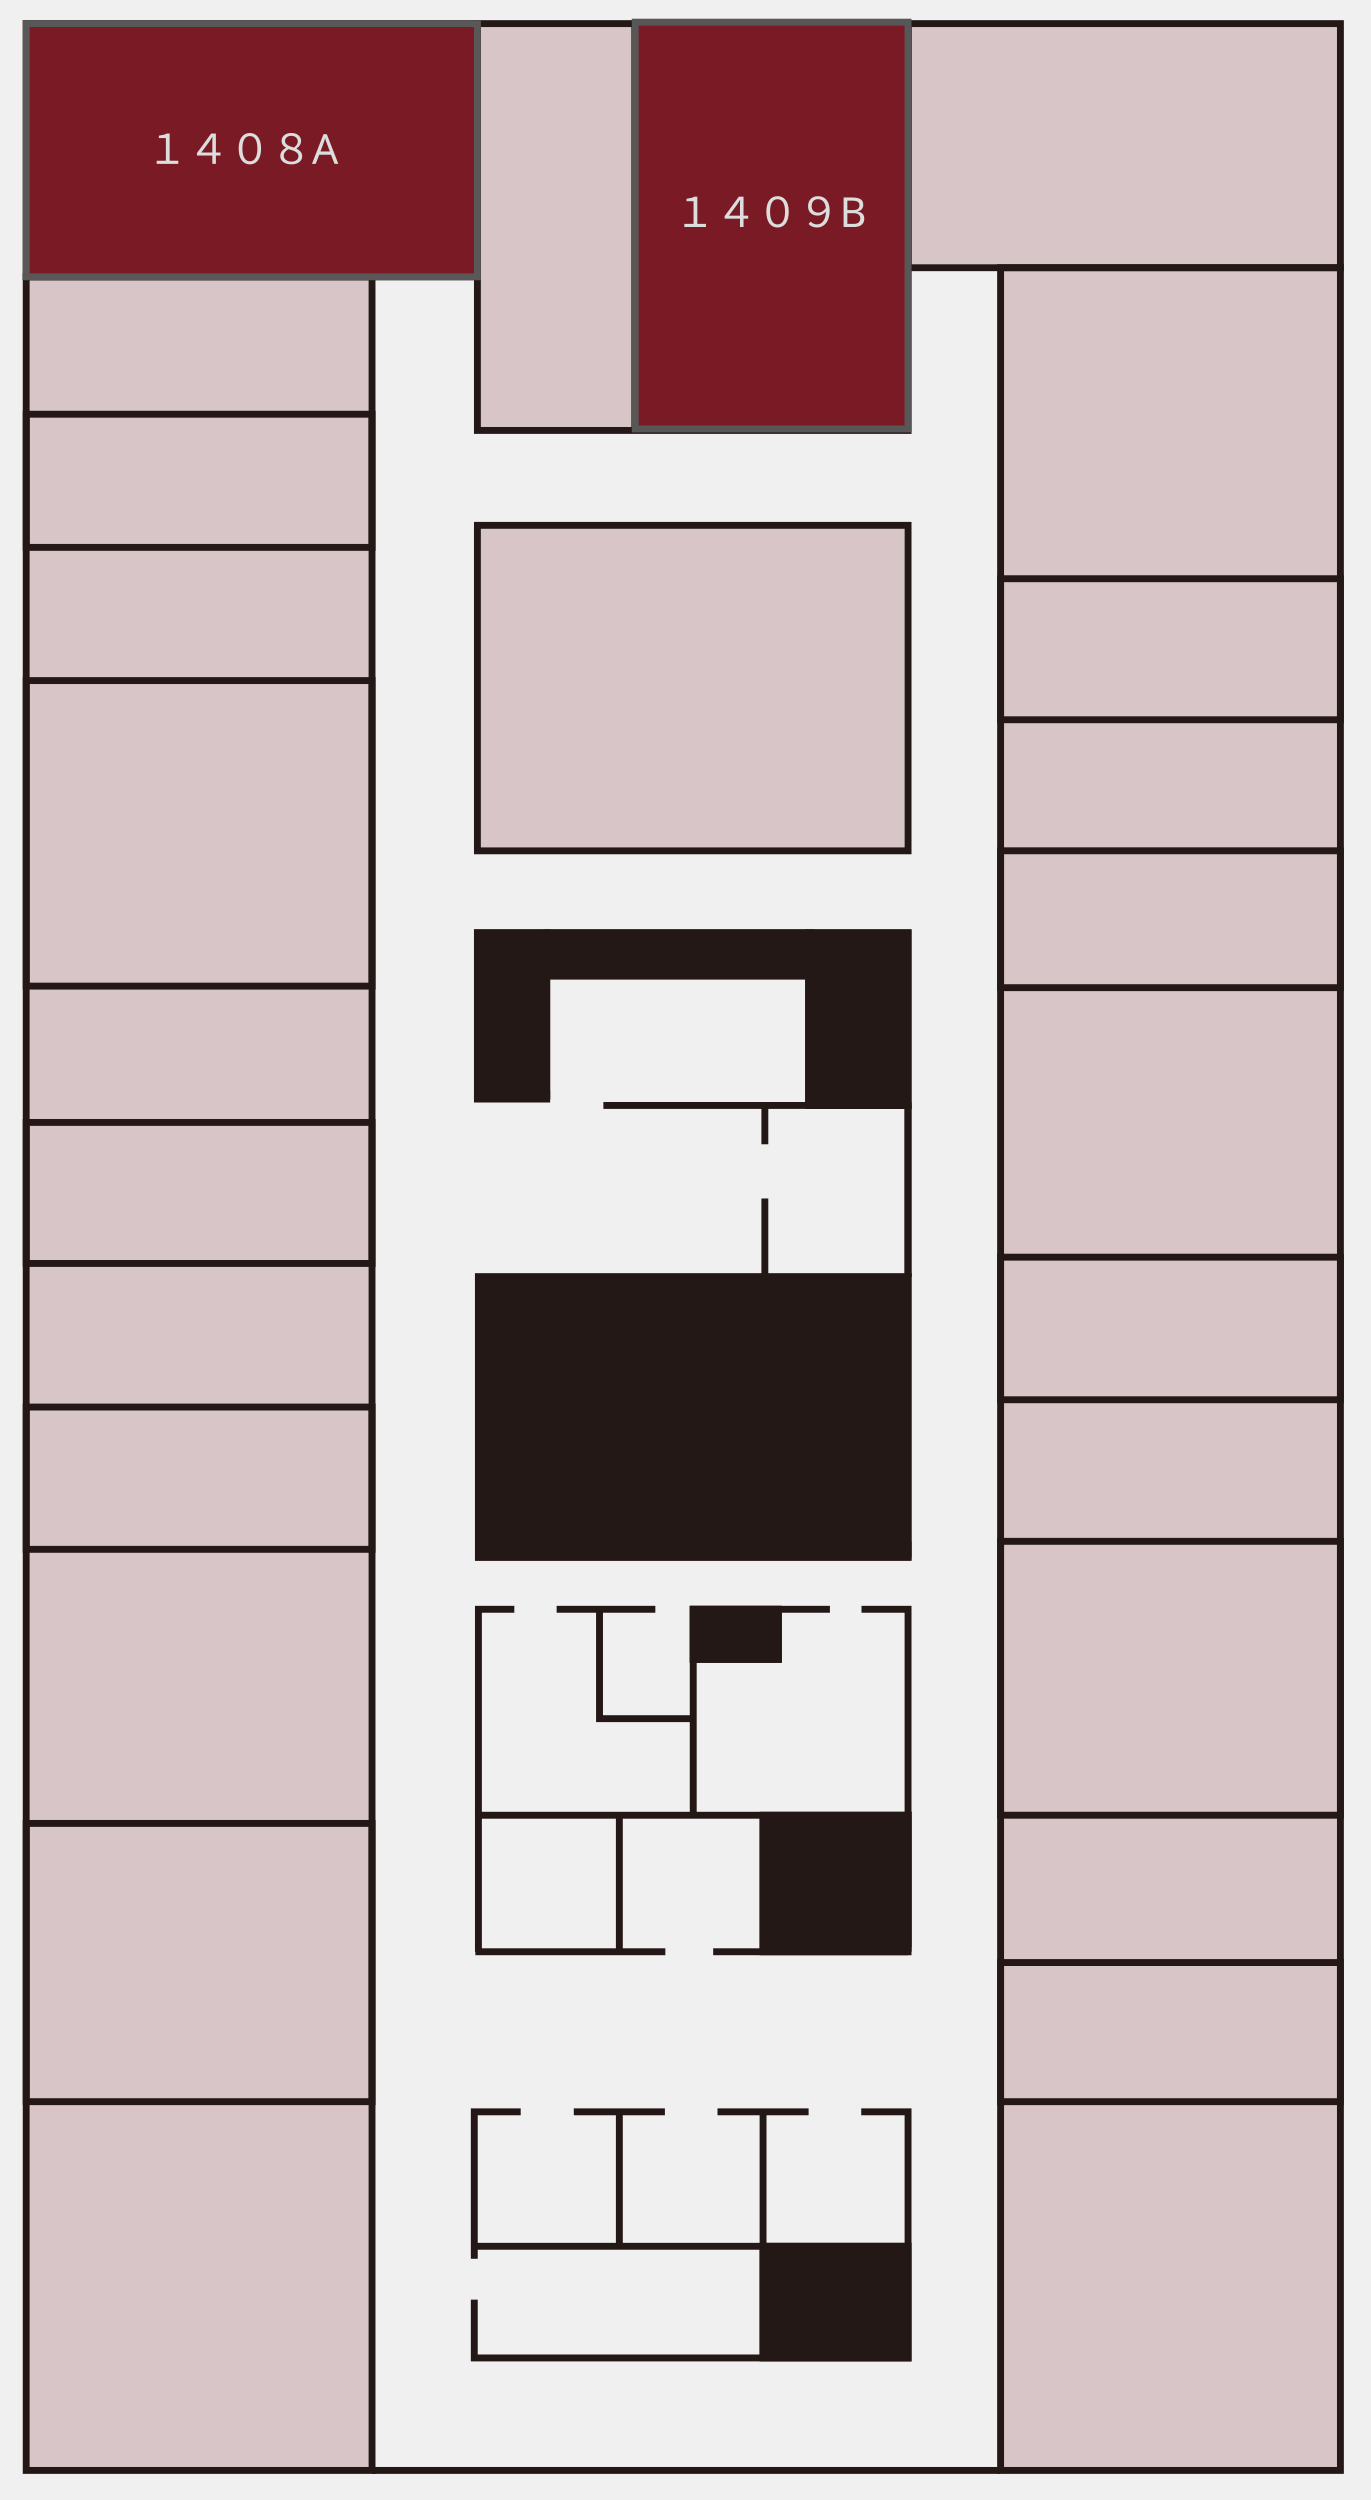
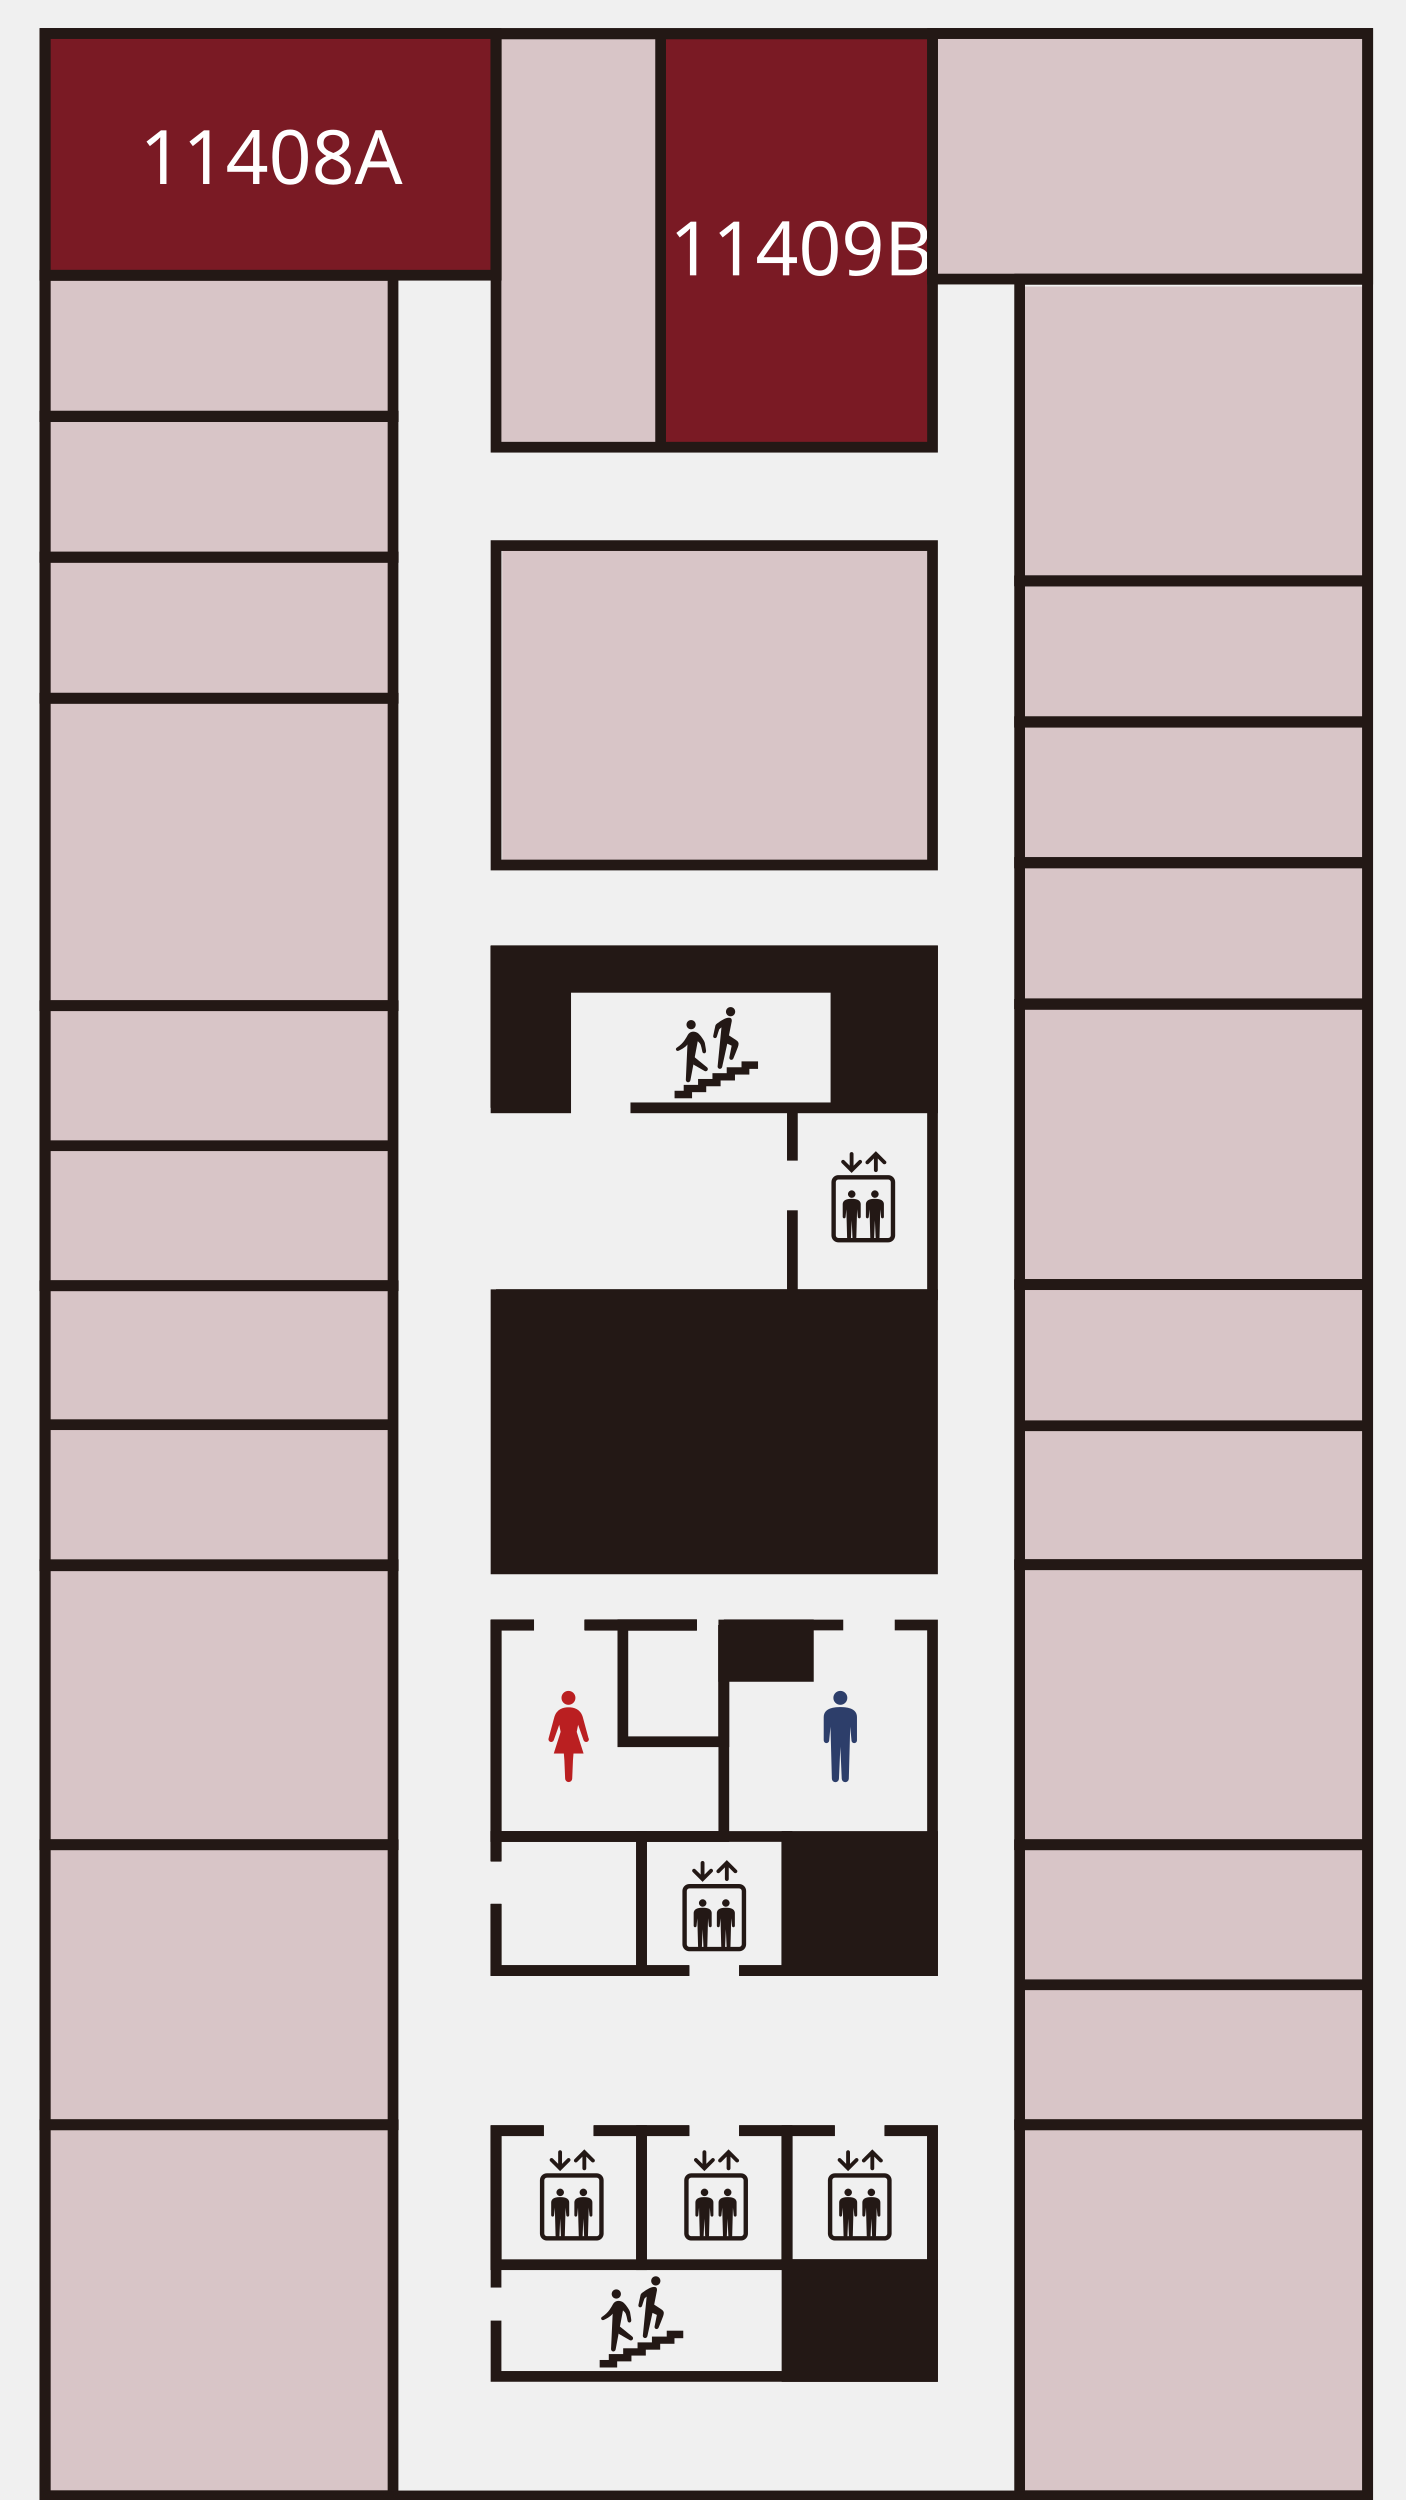
- <svg xmlns="http://www.w3.org/2000/svg" viewBox="0 0 397.61 725.04">
+ <svg xmlns="http://www.w3.org/2000/svg" viewBox="0 0 131 233">
  <defs>
    <style>
      .cls-1-1-14 {
        fill: none;
      }

      .cls-1-1-14, .cls-2-1-14 {
        stroke: #231815;
-       }
- 
-       .cls-1-1-14, .cls-2-1-14, .cls-3-1-14, .cls-4-1-14, .cls-5-1-14 {
        stroke-miterlimit: 10;
-         stroke-width: 2px;
+       }
+ 
+       .cls-3-1-14, .cls-4-1-14, .cls-5-1-14, .cls-6-1-14, .cls-7-1-14 {
+         stroke-width: 0px;
+       }
+ 
+       .cls-3-1-14, .cls-2-1-14 {
+         fill: #231815;
+       }
+ 
+       .cls-4-1-14 {
+         opacity: .2;
+       }
+ 
+       .cls-4-1-14, .cls-7-1-14 {
+         fill: #7a1a24;
+       }
+ 
+       .cls-5-1-14 {
+         fill: #2d3e6a;
      }

      .cls-6-1-14 {
-         fill: #dcdddd;
+         fill: #ba1f21;
+       }
+ 
+       .cls-8-1-14 {
+         fill: #fff;
        font-family: KozGoPr6N-Regular-90ms-RKSJ-H, 'Kozuka Gothic Pr6N';
-         font-size: 12px;
-       }
- 
-       .cls-2-1-14 {
-         fill: #231815;
-       }
- 
-       .cls-3-1-14 {
-         stroke: #595757;
-       }
- 
-       .cls-3-1-14, .cls-4-1-14, .cls-5-1-14 {
-         fill: #7a1a24;
-       }
- 
-       .cls-4-1-14 {
-         stroke: #585757;
-       }
- 
-       .cls-5-1-14 {
-         opacity: .2;
-         stroke: #dcdddd;
+         font-size: 7px;
      }
    </style>
  </defs>
-   <g id="_レイヤー_4" data-name="レイヤー 4">
-     
-   </g>
-   <g id="_レイヤー_3" data-name="レイヤー 3">
-     <rect class="cls-5-1-14" x="138.46" y="6.85" width="124.89" height="117.98" />
-     <rect class="cls-5-1-14" x="240.69" y="6.85" width="148.06" height="70.79" />
-     <rect class="cls-5-1-14" x="290.19" y="77.64" width="98.55" height="638.82" />
-     <rect class="cls-5-1-14" x="7.6" y="80.27" width="100.29" height="636.19" />
-     <rect class="cls-5-1-14" x="138.46" y="152.36" width="124.89" height="94.39" />
-   </g>
-   <g id="_レイヤー_2" data-name="レイヤー 2">
-     <polyline class="cls-1-1-14" points="249.77 612.46 263.35 612.46 263.35 683.84 137.55 683.84 137.55 666.93" />
-     <line class="cls-1-1-14" x1="208.09" y1="612.46" x2="234.51" y2="612.46" />
-     <line class="cls-1-1-14" x1="166.41" y1="612.46" x2="192.83" y2="612.46" />
-     <polyline class="cls-1-1-14" points="137.55 655.08 137.55 612.46 151.01 612.46" />
-     <line class="cls-1-1-14" x1="137.55" y1="651.46" x2="263.35" y2="651.46" />
-     <line class="cls-1-1-14" x1="221.3" y1="612.46" x2="221.3" y2="683.84" />
-     <line class="cls-1-1-14" x1="179.62" y1="612.46" x2="179.62" y2="651.46" />
-     <polyline class="cls-1-1-14" points="263.35 564.67 263.35 508.61 263.35 508.61 263.35 486.13 263.35 486.13 263.35 466.72 249.85 466.72" />
-     <polyline class="cls-1-1-14" points="263.34 370.31 263.34 320.6 263.34 320.42" />
-     <line class="cls-1-1-14" x1="263.34" y1="451.63" x2="263.34" y2="447.01" />
-     <polygon class="cls-1-1-14" points="263.34 370.31 263.34 451.63 245.67 451.63 245.67 451.63 156.52 451.63 156.52 451.63 138.75 451.63 138.75 370.31 263.34 370.31" />
-     <polyline class="cls-1-1-14" points="221.82 331.86 221.82 320.6 263.34 320.6 263.34 370.31" />
-     <line class="cls-1-1-14" x1="221.82" y1="370.31" x2="221.82" y2="347.58" />
-     <polygon class="cls-1-1-14" points="263.34 270.53 263.34 320.42 234.53 320.42 234.53 283.1 158.55 283.1 158.55 302.28 158.55 302.28 158.55 317.88 138.46 317.88 138.46 270.53 263.34 270.53" />
-     <line class="cls-1-1-14" x1="138.46" y1="317.88" x2="138.46" y2="318.75" />
-     <line class="cls-1-1-14" x1="221.82" y1="320.6" x2="174.99" y2="320.6" />
-     <line class="cls-1-1-14" x1="158.55" y1="318.75" x2="158.55" y2="316.21" />
-     <polyline class="cls-1-1-14" points="263.35 566.04 263.35 526.45 138.75 526.45 138.75 566.04" />
-     <polyline class="cls-1-1-14" points="206.83 566.04 241.22 566.04 241.22 566.04 263.35 566.04" />
-     <polyline class="cls-1-1-14" points="192.96 566.04 158.76 566.04 158.76 566.04 137.86 566.04" />
-     <line class="cls-1-1-14" x1="179.62" y1="526.45" x2="179.62" y2="566.04" />
-     <line class="cls-1-1-14" x1="221.3" y1="526.45" x2="221.3" y2="566.04" />
-     <polyline class="cls-1-1-14" points="240.69 466.72 201.05 466.72 201.05 526.45" />
-     <rect class="cls-1-1-14" x="201.05" y="466.72" width="24.69" height="14.53" />
-     <line class="cls-1-1-14" x1="190.06" y1="466.72" x2="161.43" y2="466.72" />
-     <polyline class="cls-1-1-14" points="173.87 466.72 173.87 498.44 201.05 498.44" />
-     <polyline class="cls-1-1-14" points="149.16 466.72 138.75 466.72 138.75 485.66 138.75 485.66 138.75 508.9 138.75 508.9 138.75 526.45" />
-     <rect class="cls-1-1-14" x="263.34" y="6.85" width="125.4" height="70.79" />
-     <rect class="cls-1-1-14" x="138.46" y="6.85" width="124.89" height="117.98" />
-     <rect class="cls-1-1-14" x="138.46" y="152.36" width="124.89" height="94.39" />
-     <rect class="cls-1-1-14" x="7.6" y="6.85" width="130.86" height="73.42" />
-     <rect class="cls-1-1-14" x="7.6" y="80.27" width="100.29" height="636.19" />
-     <rect class="cls-1-1-14" x="290.19" y="77.64" width="98.55" height="638.82" />
-     <line class="cls-1-1-14" x1="107.89" y1="716.46" x2="290.19" y2="716.46" />
-     <line class="cls-1-1-14" x1="184.11" y1="6.85" x2="184.11" y2="124.83" />
-     <rect class="cls-1-1-14" x="7.6" y="120.13" width="100.29" height="38.62" />
-     <rect class="cls-1-1-14" x="7.6" y="197.38" width="100.29" height="88.61" />
-     <rect class="cls-1-1-14" x="7.6" y="325.52" width="100.29" height="40.9" />
-     <rect class="cls-1-1-14" x="7.6" y="408.07" width="100.29" height="41.26" />
-     <rect class="cls-1-1-14" x="7.6" y="528.82" width="100.29" height="80.7" />
-     <rect class="cls-1-1-14" x="290.19" y="569.17" width="98.55" height="40.35" />
-     <rect class="cls-1-1-14" x="290.19" y="447.01" width="98.55" height="79.43" />
-     <rect class="cls-1-1-14" x="290.19" y="364.6" width="98.55" height="41.35" />
-     <rect class="cls-1-1-14" x="290.19" y="246.74" width="98.55" height="39.7" />
-     <rect class="cls-1-1-14" x="290.19" y="167.84" width="98.55" height="40.9" />
-     <rect class="cls-2-1-14" x="201.05" y="466.72" width="24.69" height="14.53" />
-     <rect class="cls-2-1-14" x="138.46" y="270.53" width="20.09" height="48.22" />
-     <rect class="cls-2-1-14" x="234.51" y="270.53" width="28.84" height="50.07" />
-     <rect class="cls-2-1-14" x="158.55" y="270.53" width="76.54" height="12.29" />
-     <rect class="cls-2-1-14" x="138.75" y="370.31" width="124.59" height="81.31" />
-     <rect class="cls-2-1-14" x="221.3" y="526.45" width="42.05" height="39.6" />
-     <rect class="cls-2-1-14" x="221.3" y="651.46" width="42.05" height="32.37" />
+   <g id="_11409B" data-name="11409B">
+     <rect class="cls-7-1-14" x="61.57" y="3.3" width="25.35" height="38.38" />
+     <text class="cls-8-1-14" transform="translate(62.41 25.66)">
+       <tspan x="0" y="0">11409B</tspan>
+     </text>
  </g>
  <g id="_11408A" data-name="11408A">
-     <rect class="cls-3-1-14" x="7.6" y="6.85" width="130.86" height="73.42" />
-     <text class="cls-6-1-14" transform="translate(42.47 47.53)">
-       <tspan x="0" y="0">１４０８A</tspan>
+     <rect class="cls-7-1-14" x="4.2" y="3.12" width="42.03" height="22.53" />
+     <text class="cls-8-1-14" transform="translate(13.03 17.15)">
+       <tspan x="0" y="0">11408A</tspan>
    </text>
  </g>
-   <g id="_11409B" data-name="11409B">
-     <rect class="cls-4-1-14" x="184.22" y="6.43" width="79.12" height="117.98" />
-     <text class="cls-6-1-14" transform="translate(195.5 65.84)">
-       <tspan x="0" y="0">１４０９B</tspan>
-     </text>
+   <g id="_レイヤー_1" data-name="レイヤー 1">
+     <rect class="cls-4-1-14" x="87.36" y="3.16" width="40.1" height="22.85" />
+     <rect class="cls-4-1-14" x="46.81" y="51.07" width="40.1" height="29.54" />
+     <rect class="cls-4-1-14" x="95.03" y="26.7" width="32.43" height="205.92" />
+     <rect class="cls-4-1-14" x="46.23" y="3.3" width="15.34" height="38.38" />
+     <rect class="cls-4-1-14" x="4.2" y="25.88" width="32.43" height="206.75" />
+     <rect class="cls-1-1-14" x="86.91" y="3.12" width="40.56" height="22.89" />
+     <rect class="cls-1-1-14" x="46.23" y="50.85" width="40.68" height="29.77" />
+     <rect class="cls-1-1-14" x="4.2" y="3.12" width="42.03" height="22.53" />
+     <rect class="cls-1-1-14" x="4.2" y="65.07" width="32.43" height="28.66" />
+     <rect class="cls-1-1-14" x="4.2" y="171.93" width="32.43" height="26.1" />
+     <rect class="cls-2-1-14" x="46.23" y="120.67" width="40.68" height="25.55" />
+     <polyline class="cls-1-1-14" points="46.23 103.25 46.23 88.63 86.91 88.63 86.91 120.67 46.23 120.67" />
+     <line class="cls-1-1-14" x1="73.85" y1="112.8" x2="73.85" y2="120.67" />
+     <line class="cls-1-1-14" x1="73.85" y1="103.25" x2="73.85" y2="108.17" />
+     <polyline class="cls-2-1-14" points="58.76 103.25 77.91 103.25 77.91 92.02 52.72 92.02 52.72 103.25 46.23 103.25 46.23 88.63 86.91 88.63 86.91 103.25 58.76 103.25" />
+     <g>
+       <path class="cls-3-1-14" d="m68.52,94.29c0,.24-.19.43-.43.43s-.43-.19-.43-.43.19-.43.43-.43.43.19.43.43Z" />
+       <polygon class="cls-3-1-14" points="70.65 98.92 69.11 98.92 69.11 99.47 67.73 99.47 67.73 100.02 66.4 100.02 66.4 100.56 65.06 100.56 65.06 101.11 63.72 101.11 63.72 101.66 62.87 101.66 62.87 102.36 64.5 102.36 64.5 101.79 65.82 101.79 65.82 101.24 67.16 101.24 67.16 100.7 68.5 100.7 68.5 100.15 69.84 100.15 69.84 99.62 70.65 99.62 70.65 98.92" />
+       <path class="cls-3-1-14" d="m68.61,96.94c-.32-.21-.63-.41-.67-.44.11-.54.21-1.03.26-1.33,0,0,.04-.27-.17-.31-.3-.06-.72.17-1.2.53-.05.04-.13.1-.16.21-.03.1-.14.69-.2.94-.02.09.03.19.13.21.09.02.18-.03.21-.13.07-.21.2-.65.22-.68.02-.04.21-.19.21-.19l-.36,3.66c0,.11.09.19.19.21.12.01.22-.08.24-.2,0,0,.24-1.06.47-2.15l.41.19-.21,1.06c-.03.1.02.21.12.25.1.03.21-.02.25-.12,0,0,.37-.9.42-1.06.05-.17.18-.43-.15-.64Z" />
+       <g>
+         <path class="cls-3-1-14" d="m64.84,95.5c0,.24-.19.43-.43.43s-.43-.19-.43-.43.19-.43.43-.43.43.19.43.43Z" />
+         <path class="cls-3-1-14" d="m65.81,97.97s-.06-.47-.12-.76c-.02-.07-.04-.13-.09-.22-.17-.29-.41-.63-.63-.75-.35-.18-.69-.08-.86.2-.17.3-.39.78-1,1.18-.08.05-.14.12-.11.21.03.09.12.14.21.11.01,0,.02,0,.03-.01.13-.06.65-.3.83-.59l-.15,3.28c-.01.12.07.23.19.25.12.01.22-.08.24-.2l.68-3.63s.22.18.27.33c.04.1.11.39.16.65,0,0,0,0,0,0,.02.1.1.16.19.15.09-.01.16-.1.15-.19Z" />
+         <path class="cls-3-1-14" d="m65.89,99.47l-1.21-.98-.1.7,1.06.61c.09.07.22.05.29-.04.07-.09.05-.22-.04-.29Z" />
+       </g>
+     </g>
+     <g>
+       <g>
+         <path class="cls-3-1-14" d="m79.73,111.29c0,.2-.16.35-.35.35s-.35-.16-.35-.35.16-.35.35-.35.35.16.35.35Z" />
+         <path class="cls-3-1-14" d="m79.38,111.73c-.25,0-.84.02-.84.51v1.17c0,.08.06.14.13.14.08,0,.14-.06.14-.13l.07-.71.07,2.64c0,.1.08.18.18.18s.18-.08.18-.18l.07-1.62.07,1.62c0,.1.08.18.18.18s.18-.08.18-.18l.07-2.64.07.71c0,.08.07.13.14.13.08,0,.13-.07.13-.14v-1.17c0-.49-.59-.51-.84-.51Z" />
+       </g>
+       <g>
+         <path class="cls-3-1-14" d="m81.89,111.29c0,.2-.16.35-.35.35s-.35-.16-.35-.35.16-.35.35-.35.35.16.35.35Z" />
+         <path class="cls-3-1-14" d="m81.54,111.73c-.25,0-.84.02-.84.51v1.17c0,.08.06.14.13.14.08,0,.14-.06.14-.13l.07-.71.07,2.64c0,.1.08.18.18.18s.18-.08.18-.18l.07-1.62.07,1.62c0,.1.08.18.18.18s.18-.08.18-.18l.07-2.64.07.71c0,.08.07.13.14.13.08,0,.13-.07.13-.14v-1.17c0-.49-.59-.51-.84-.51Z" />
+       </g>
+       <path class="cls-3-1-14" d="m82.78,115.79h-4.64c-.36,0-.65-.29-.65-.65v-4.97c0-.36.29-.65.65-.65h4.64c.36,0,.65.29.65.65v4.97c0,.36-.29.65-.65.65Zm-4.64-5.86c-.13,0-.24.11-.24.24v4.97c0,.13.11.24.24.24h4.64c.13,0,.24-.11.24-.24v-4.97c0-.13-.11-.24-.24-.24h-4.64Z" />
+       <path class="cls-3-1-14" d="m82.55,108.21l-.79-.79h0s-.13-.13-.13-.13l-.13.13h0s-.79.79-.79.79c-.07.07-.07.18,0,.25.07.07.18.07.25,0l.49-.49v1.09c0,.1.08.18.18.18s.18-.08.18-.18v-1.09s.49.49.49.49c.04.04.08.05.13.05s.09-.02.13-.05c.07-.07.07-.18,0-.25Z" />
+       <path class="cls-3-1-14" d="m80.29,108.15c-.07-.07-.18-.07-.25,0l-.49.49v-1.09c0-.1-.08-.18-.18-.18s-.18.08-.18.18v1.09s-.49-.49-.49-.49c-.07-.07-.18-.07-.25,0-.07.07-.07.18,0,.25l.79.79h0s.13.13.13.13l.13-.13h0s.79-.79.79-.79c.07-.07.07-.18,0-.25Z" />
+     </g>
+     <rect class="cls-1-1-14" x="46.23" y="3.16" width="40.68" height="38.52" />
+     <line class="cls-1-1-14" x1="61.57" y1="3.02" x2="61.57" y2="41.68" />
+     <polyline class="cls-1-1-14" points="83.39 151.45 86.91 151.45 86.91 183.66 68.89 183.66" />
+     <line class="cls-1-1-14" x1="67.46" y1="151.45" x2="78.59" y2="151.45" />
+     <line class="cls-1-1-14" x1="54.48" y1="151.45" x2="64.95" y2="151.45" />
+     <polyline class="cls-1-1-14" points="46.23 173.48 46.23 151.45 49.77 151.45" />
+     <polyline class="cls-1-1-14" points="64.24 183.66 46.23 183.66 46.23 177.44" />
+     <polyline class="cls-1-1-14" points="64.95 151.45 58.05 151.45 58.05 162.33 67.46 162.33 67.46 151.45" />
+     <line class="cls-1-1-14" x1="64.95" y1="151.45" x2="54.48" y2="151.45" />
+     <polyline class="cls-1-1-14" points="49.77 151.45 46.23 151.45 46.23 171.16 67.46 171.16 67.46 151.45" />
+     <rect class="cls-2-1-14" x="67.46" y="151.45" width="7.88" height="4.79" />
+     <polyline class="cls-1-1-14" points="68.89 183.66 73.35 183.66 73.35 171.16 59.79 171.16 59.79 183.66 64.24 183.66" />
+     <polyline class="cls-1-1-14" points="46.23 177.44 46.23 183.66 59.79 183.66 59.79 171.16 46.23 171.16 46.23 173.48" />
+     <rect class="cls-2-1-14" x="73.35" y="171.16" width="13.56" height="12.5" />
+     <g>
+       <path class="cls-5-1-14" d="m78.97,158.24c0,.36-.29.65-.65.65s-.65-.29-.65-.65.29-.65.65-.65.65.29.65.65Z" />
+       <path class="cls-5-1-14" d="m78.32,159.1c-.46,0-1.55.04-1.55.94v2.15c0,.14.1.26.24.27.14,0,.26-.1.27-.24l.12-1.3.13,4.85c0,.18.15.33.33.33s.33-.15.33-.33l.13-2.98.13,2.98c0,.18.15.33.33.33s.33-.15.33-.33l.13-4.85.12,1.3c0,.14.13.25.27.24s.25-.13.24-.27v-2.15c0-.9-1.09-.94-1.55-.94Z" />
+     </g>
+     <g>
+       <path class="cls-6-1-14" d="m52.98,158.89c.36,0,.65-.29.65-.65s-.29-.65-.65-.65-.65.29-.65.65.29.65.65.65Z" />
+       <path class="cls-6-1-14" d="m54.85,162.01l-.51-1.89c-.21-.87-.89-1-1.35-1s-1.14.13-1.35,1l-.51,1.89c-.05.13.02.28.15.33.13.05.28-.02.33-.15l.51-1.44.13.66-.64,2.02h.94s.05.63.05.63l.07,1.7c0,.18.15.33.33.33s.33-.15.33-.33l.07-1.7.05-.63h.94s-.64-2.02-.64-2.02l.13-.66.51,1.44c.05.13.2.2.33.15.13-.05.2-.2.15-.33Z" />
+     </g>
+     <g>
+       <g>
+         <path class="cls-3-1-14" d="m65.84,177.36c0,.2-.16.35-.35.35s-.35-.16-.35-.35.16-.35.35-.35.35.16.35.35Z" />
+         <path class="cls-3-1-14" d="m65.49,177.8c-.25,0-.84.02-.84.51v1.17c0,.08.06.14.13.14.08,0,.14-.06.14-.13l.07-.71.07,2.64c0,.1.08.18.18.18s.18-.08.18-.18l.07-1.62.07,1.62c0,.1.08.18.18.18s.18-.08.18-.18l.07-2.64.07.71c0,.08.07.13.14.13.08,0,.13-.07.13-.14v-1.17c0-.49-.59-.51-.84-.51Z" />
+       </g>
+       <g>
+         <path class="cls-3-1-14" d="m68,177.36c0,.2-.16.35-.35.35s-.35-.16-.35-.35.16-.35.35-.35.35.16.35.35Z" />
+         <path class="cls-3-1-14" d="m67.65,177.8c-.25,0-.84.02-.84.51v1.17c0,.08.06.14.13.14.08,0,.14-.06.14-.13l.07-.71.07,2.64c0,.1.08.18.18.18s.18-.08.18-.18l.07-1.62.07,1.62c0,.1.08.18.18.18s.18-.08.18-.18l.07-2.64.07.71c0,.08.07.13.14.13.08,0,.13-.07.13-.14v-1.17c0-.49-.59-.51-.84-.51Z" />
+       </g>
+       <path class="cls-3-1-14" d="m68.89,181.86h-4.64c-.36,0-.65-.29-.65-.65v-4.97c0-.36.29-.65.65-.65h4.64c.36,0,.65.29.65.65v4.97c0,.36-.29.65-.65.65Zm-4.64-5.86c-.13,0-.24.11-.24.24v4.97c0,.13.11.24.24.24h4.64c.13,0,.24-.11.24-.24v-4.97c0-.13-.11-.24-.24-.24h-4.64Z" />
+       <path class="cls-3-1-14" d="m68.66,174.28l-.79-.79h0s-.13-.13-.13-.13l-.13.13h0s-.79.79-.79.79c-.07.07-.07.18,0,.25.07.07.18.07.25,0l.49-.49v1.09c0,.1.08.18.18.18s.18-.08.18-.18v-1.09s.49.49.49.49c.04.04.08.05.13.05s.09-.02.13-.05c.07-.07.07-.18,0-.25Z" />
+       <path class="cls-3-1-14" d="m66.4,174.22c-.07-.07-.18-.07-.25,0l-.49.49v-1.09c0-.1-.08-.18-.18-.18s-.18.08-.18.18v1.09s-.49-.49-.49-.49c-.07-.07-.18-.07-.25,0-.07.07-.07.18,0,.25l.79.79h0s.13.13.13.13l.13-.13h0s.79-.79.79-.79c.07-.07.07-.18,0-.25Z" />
+     </g>
+     <polyline class="cls-1-1-14" points="46.23 213.2 46.23 198.58 50.68 198.58" />
+     <polyline class="cls-1-1-14" points="82.45 198.58 86.91 198.58 86.91 221.48 46.23 221.48 46.23 216.28" />
+     <line class="cls-1-1-14" x1="68.89" y1="198.58" x2="77.8" y2="198.58" />
+     <line class="cls-1-1-14" x1="55.33" y1="198.58" x2="64.24" y2="198.58" />
+     <polyline class="cls-1-1-14" points="50.68 198.58 46.23 198.58 46.23 211.07 59.79 211.07 59.79 198.58 55.33 198.58" />
+     <polyline class="cls-1-1-14" points="64.24 198.58 59.79 198.58 59.79 211.07 73.35 211.07 73.35 198.58 68.89 198.58" />
+     <polyline class="cls-1-1-14" points="77.8 198.58 73.35 198.58 73.35 211.07 86.91 211.07 86.91 198.58 82.45 198.58" />
+     <rect class="cls-2-1-14" x="73.35" y="211.07" width="13.56" height="10.41" />
+     <g>
+       <g>
+         <path class="cls-3-1-14" d="m52.56,204.33c0,.2-.16.35-.35.35s-.35-.16-.35-.35.16-.35.35-.35.35.16.35.35Z" />
+         <path class="cls-3-1-14" d="m52.21,204.77c-.25,0-.84.02-.84.51v1.17c0,.08.06.14.13.14.08,0,.14-.06.14-.13l.07-.71.07,2.64c0,.1.08.18.18.18s.18-.08.18-.18l.07-1.62.07,1.62c0,.1.08.18.18.18s.18-.08.18-.18l.07-2.64.07.71c0,.08.07.13.14.13.08,0,.13-.07.13-.14v-1.17c0-.49-.59-.51-.84-.51Z" />
+       </g>
+       <g>
+         <path class="cls-3-1-14" d="m54.72,204.33c0,.2-.16.35-.35.35s-.35-.16-.35-.35.16-.35.35-.35.35.16.35.35Z" />
+         <path class="cls-3-1-14" d="m54.37,204.77c-.25,0-.84.02-.84.51v1.17c0,.08.06.14.13.14.08,0,.14-.06.14-.13l.07-.71.07,2.64c0,.1.08.18.18.18s.18-.08.18-.18l.07-1.62.07,1.62c0,.1.08.18.18.18s.18-.08.18-.18l.07-2.64.07.71c0,.08.07.13.14.13.08,0,.13-.07.13-.14v-1.17c0-.49-.59-.51-.84-.51Z" />
+       </g>
+       <path class="cls-3-1-14" d="m55.61,208.82h-4.64c-.36,0-.65-.29-.65-.65v-4.97c0-.36.29-.65.65-.65h4.64c.36,0,.65.29.65.65v4.97c0,.36-.29.65-.65.65Zm-4.64-5.86c-.13,0-.24.11-.24.24v4.97c0,.13.11.24.24.24h4.64c.13,0,.24-.11.24-.24v-4.97c0-.13-.11-.24-.24-.24h-4.64Z" />
+       <path class="cls-3-1-14" d="m55.38,201.24l-.79-.79h0s-.13-.13-.13-.13l-.13.13h0s-.79.79-.79.79c-.07.07-.07.18,0,.25.07.07.18.07.25,0l.49-.49v1.09c0,.1.08.18.18.18s.18-.08.18-.18v-1.09s.49.49.49.49c.04.04.08.05.13.05s.09-.02.13-.05c.07-.07.07-.18,0-.25Z" />
+       <path class="cls-3-1-14" d="m53.12,201.18c-.07-.07-.18-.07-.25,0l-.49.49v-1.09c0-.1-.08-.18-.18-.18s-.18.08-.18.18v1.09s-.49-.49-.49-.49c-.07-.07-.18-.07-.25,0-.07.07-.07.18,0,.25l.79.79h0s.13.13.13.13l.13-.13h0s.79-.79.79-.79c.07-.07.07-.18,0-.25Z" />
+     </g>
+     <g>
+       <g>
+         <path class="cls-3-1-14" d="m66.01,204.33c0,.2-.16.35-.35.35s-.35-.16-.35-.35.16-.35.35-.35.35.16.35.35Z" />
+         <path class="cls-3-1-14" d="m65.65,204.77c-.25,0-.84.02-.84.51v1.17c0,.08.06.14.13.14.08,0,.14-.06.14-.13l.07-.71.07,2.64c0,.1.08.18.18.18s.18-.08.18-.18l.07-1.62.07,1.62c0,.1.08.18.18.18s.18-.08.18-.18l.07-2.64.07.71c0,.08.07.13.14.13.08,0,.13-.07.13-.14v-1.17c0-.49-.59-.51-.84-.51Z" />
+       </g>
+       <g>
+         <path class="cls-3-1-14" d="m68.17,204.33c0,.2-.16.35-.35.35s-.35-.16-.35-.35.16-.35.35-.35.35.16.35.35Z" />
+         <path class="cls-3-1-14" d="m67.81,204.77c-.25,0-.84.02-.84.51v1.17c0,.08.06.14.13.14.08,0,.14-.06.14-.13l.07-.71.07,2.64c0,.1.08.18.18.18s.18-.08.18-.18l.07-1.62.07,1.62c0,.1.08.18.18.18s.18-.08.18-.18l.07-2.64.07.71c0,.08.07.13.14.13.08,0,.13-.07.13-.14v-1.17c0-.49-.59-.51-.84-.51Z" />
+       </g>
+       <path class="cls-3-1-14" d="m69.06,208.82h-4.64c-.36,0-.65-.29-.65-.65v-4.97c0-.36.29-.65.65-.65h4.64c.36,0,.65.29.65.65v4.97c0,.36-.29.65-.65.65Zm-4.64-5.86c-.13,0-.24.11-.24.24v4.97c0,.13.11.24.24.24h4.64c.13,0,.24-.11.24-.24v-4.97c0-.13-.11-.24-.24-.24h-4.64Z" />
+       <path class="cls-3-1-14" d="m68.82,201.24l-.79-.79h0s-.13-.13-.13-.13l-.13.13h0s-.79.79-.79.79c-.07.07-.07.18,0,.25.07.07.18.07.25,0l.49-.49v1.09c0,.1.08.18.18.18s.18-.08.18-.18v-1.09s.49.49.49.49c.04.04.08.05.13.05s.09-.02.13-.05c.07-.07.07-.18,0-.25Z" />
+       <path class="cls-3-1-14" d="m66.57,201.18c-.07-.07-.18-.07-.25,0l-.49.49v-1.09c0-.1-.08-.18-.18-.18s-.18.08-.18.18v1.09s-.49-.49-.49-.49c-.07-.07-.18-.07-.25,0-.07.07-.07.18,0,.25l.79.79h0s.13.13.13.13l.13-.13h0s.79-.79.79-.79c.07-.07.07-.18,0-.25Z" />
+     </g>
+     <g>
+       <g>
+         <path class="cls-3-1-14" d="m79.4,204.33c0,.2-.16.35-.35.35s-.35-.16-.35-.35.16-.35.35-.35.35.16.35.35Z" />
+         <path class="cls-3-1-14" d="m79.05,204.77c-.25,0-.84.02-.84.51v1.17c0,.08.06.14.13.14.08,0,.14-.06.14-.13l.07-.71.07,2.64c0,.1.08.18.18.18s.18-.08.18-.18l.07-1.62.07,1.62c0,.1.08.18.18.18s.18-.08.18-.18l.07-2.64.07.71c0,.08.07.13.14.13.08,0,.13-.07.13-.14v-1.17c0-.49-.59-.51-.84-.51Z" />
+       </g>
+       <g>
+         <path class="cls-3-1-14" d="m81.56,204.33c0,.2-.16.35-.35.35s-.35-.16-.35-.35.16-.35.35-.35.35.16.35.35Z" />
+         <path class="cls-3-1-14" d="m81.21,204.77c-.25,0-.84.02-.84.51v1.17c0,.08.06.14.13.14.08,0,.14-.06.14-.13l.07-.71.07,2.64c0,.1.08.18.18.18s.18-.08.18-.18l.07-1.62.07,1.62c0,.1.08.18.18.18s.18-.08.18-.18l.07-2.64.07.71c0,.08.07.13.14.13.08,0,.13-.07.13-.14v-1.17c0-.49-.59-.51-.84-.51Z" />
+       </g>
+       <path class="cls-3-1-14" d="m82.45,208.82h-4.64c-.36,0-.65-.29-.65-.65v-4.97c0-.36.29-.65.65-.65h4.64c.36,0,.65.29.65.65v4.97c0,.36-.29.65-.65.65Zm-4.64-5.86c-.13,0-.24.11-.24.24v4.97c0,.13.11.24.24.24h4.64c.13,0,.24-.11.24-.24v-4.97c0-.13-.11-.24-.24-.24h-4.64Z" />
+       <path class="cls-3-1-14" d="m82.22,201.24l-.79-.79h0s-.13-.13-.13-.13l-.13.13h0s-.79.79-.79.79c-.07.07-.07.18,0,.25.07.07.18.07.25,0l.49-.49v1.09c0,.1.08.18.18.18s.18-.08.18-.18v-1.09s.49.49.49.49c.04.04.08.05.13.05s.09-.02.13-.05c.07-.07.07-.18,0-.25Z" />
+       <path class="cls-3-1-14" d="m79.96,201.18c-.07-.07-.18-.07-.25,0l-.49.49v-1.09c0-.1-.08-.18-.18-.18s-.18.08-.18.18v1.09s-.49-.49-.49-.49c-.07-.07-.18-.07-.25,0-.07.07-.07.18,0,.25l.79.79h0s.13.13.13.13l.13-.13h0s.79-.79.79-.79c.07-.07.07-.18,0-.25Z" />
+     </g>
+     <g>
+       <path class="cls-3-1-14" d="m61.55,212.58c0,.24-.19.43-.43.43s-.43-.19-.43-.43.19-.43.43-.43.43.19.43.43Z" />
+       <polygon class="cls-3-1-14" points="63.68 217.22 62.14 217.22 62.14 217.77 60.76 217.77 60.76 218.31 59.42 218.31 59.42 218.86 58.08 218.86 58.08 219.4 56.74 219.4 56.74 219.95 55.89 219.95 55.89 220.65 57.52 220.65 57.52 220.08 58.85 220.08 58.85 219.54 60.19 219.54 60.19 218.99 61.53 218.99 61.53 218.44 62.86 218.44 62.86 217.92 63.68 217.92 63.68 217.22" />
+       <path class="cls-3-1-14" d="m61.64,215.23c-.32-.21-.63-.41-.67-.44.11-.54.21-1.03.26-1.33,0,0,.04-.27-.17-.31-.3-.06-.72.17-1.2.53-.05.04-.13.1-.16.21-.03.1-.14.69-.2.94-.02.09.03.19.13.21.09.02.18-.03.21-.13.07-.21.2-.65.22-.68.02-.04.21-.19.21-.19l-.36,3.66c0,.11.09.19.19.21.12.01.22-.08.24-.2,0,0,.24-1.06.47-2.15l.41.19-.21,1.06c-.03.1.02.21.12.25.1.03.21-.02.25-.12,0,0,.37-.9.42-1.06.05-.17.18-.43-.15-.64Z" />
+       <g>
+         <path class="cls-3-1-14" d="m57.87,213.8c0,.24-.19.43-.43.43s-.43-.19-.43-.43.19-.43.43-.43.43.19.43.43Z" />
+         <path class="cls-3-1-14" d="m58.84,216.26s-.06-.47-.12-.76c-.02-.07-.04-.13-.09-.22-.17-.29-.41-.63-.63-.75-.35-.18-.69-.08-.86.2-.17.3-.39.78-1,1.18-.08.05-.14.12-.11.21.03.09.12.14.21.11.01,0,.02,0,.03-.01.13-.06.65-.3.83-.59l-.15,3.28c-.01.12.07.23.19.25.12.01.22-.08.24-.2l.68-3.63s.22.18.27.33c.04.1.11.39.16.65,0,0,0,0,0,0,.02.1.1.16.19.15.09-.01.16-.1.15-.19Z" />
+         <path class="cls-3-1-14" d="m58.92,217.76l-1.21-.98-.1.7,1.06.61c.09.07.22.05.29-.04.07-.09.05-.22-.04-.29Z" />
+       </g>
+     </g>
+     <rect class="cls-1-1-14" x="4.2" y="3.12" width="123.27" height="229.5" />
+     <rect class="cls-1-1-14" x="4.2" y="198.03" width="32.43" height="34.59" />
+     <rect class="cls-1-1-14" x="95.03" y="198.03" width="32.43" height="34.59" />
+     <rect class="cls-1-1-14" x="95.03" y="171.93" width="32.43" height="26.1" />
+     <line class="cls-1-1-14" x1="95.03" y1="184.98" x2="127.46" y2="184.98" />
+     <rect class="cls-1-1-14" x="4.2" y="145.83" width="32.43" height="26.1" />
+     <rect class="cls-1-1-14" x="95.03" y="145.83" width="32.43" height="26.1" />
+     <rect class="cls-1-1-14" x="4.2" y="119.83" width="32.43" height="26.1" />
+     <rect class="cls-1-1-14" x="95.03" y="119.73" width="32.43" height="26.1" />
+     <line class="cls-1-1-14" x1="4.2" y1="132.78" x2="36.63" y2="132.78" />
+     <line class="cls-1-1-14" x1="95.03" y1="132.88" x2="127.46" y2="132.88" />
+     <rect class="cls-1-1-14" x="4.2" y="93.73" width="32.43" height="26.1" />
+     <rect class="cls-1-1-14" x="95.03" y="93.61" width="32.43" height="26.1" />
+     <line class="cls-1-1-14" x1="4.2" y1="106.78" x2="36.63" y2="106.78" />
+     <rect class="cls-1-1-14" x="95.03" y="80.38" width="32.43" height="13.17" />
+     <rect class="cls-1-1-14" x="95.03" y="67.26" width="32.43" height="13.17" />
+     <rect class="cls-1-1-14" x="95.03" y="54.14" width="32.43" height="13.17" />
+     <rect class="cls-1-1-14" x="4.2" y="51.91" width="32.43" height="13.17" />
+     <rect class="cls-1-1-14" x="4.2" y="38.78" width="32.43" height="13.17" />
+     <rect class="cls-1-1-14" x="4.2" y="25.66" width="32.43" height="13.17" />
+     <rect class="cls-1-1-14" x="95.03" y="26.02" width="32.43" height="28.12" />
  </g>
</svg>
